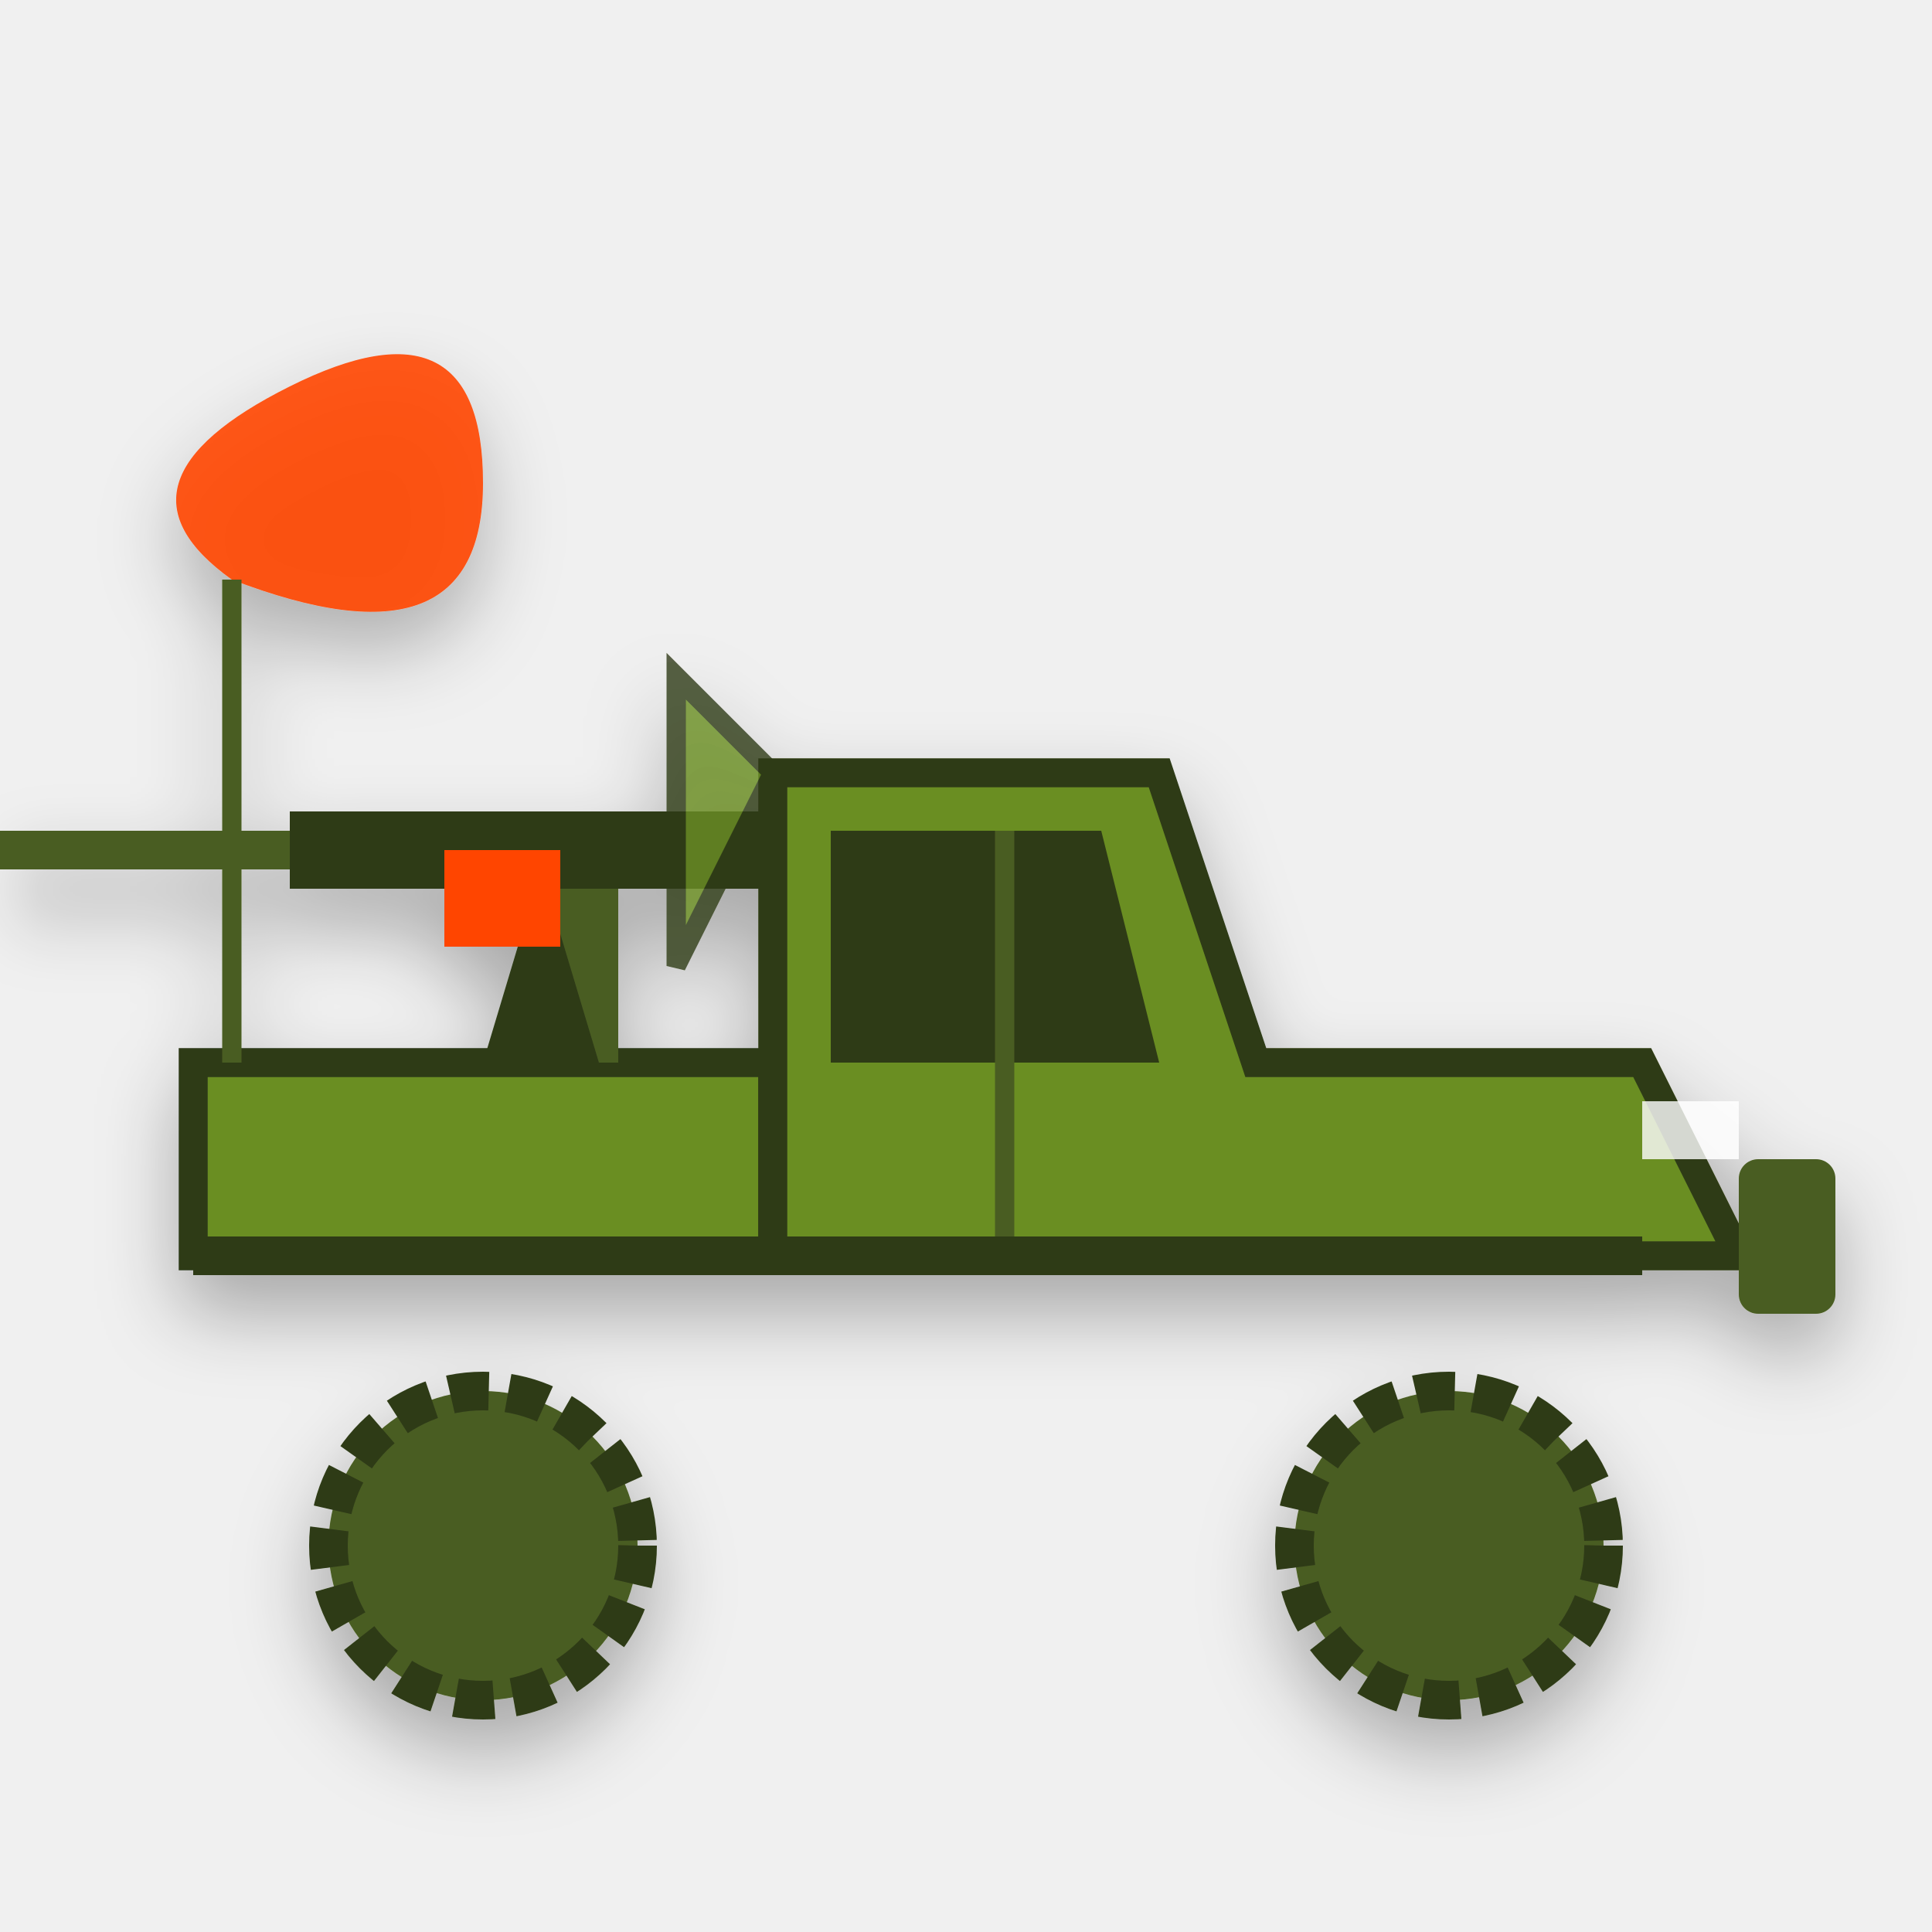
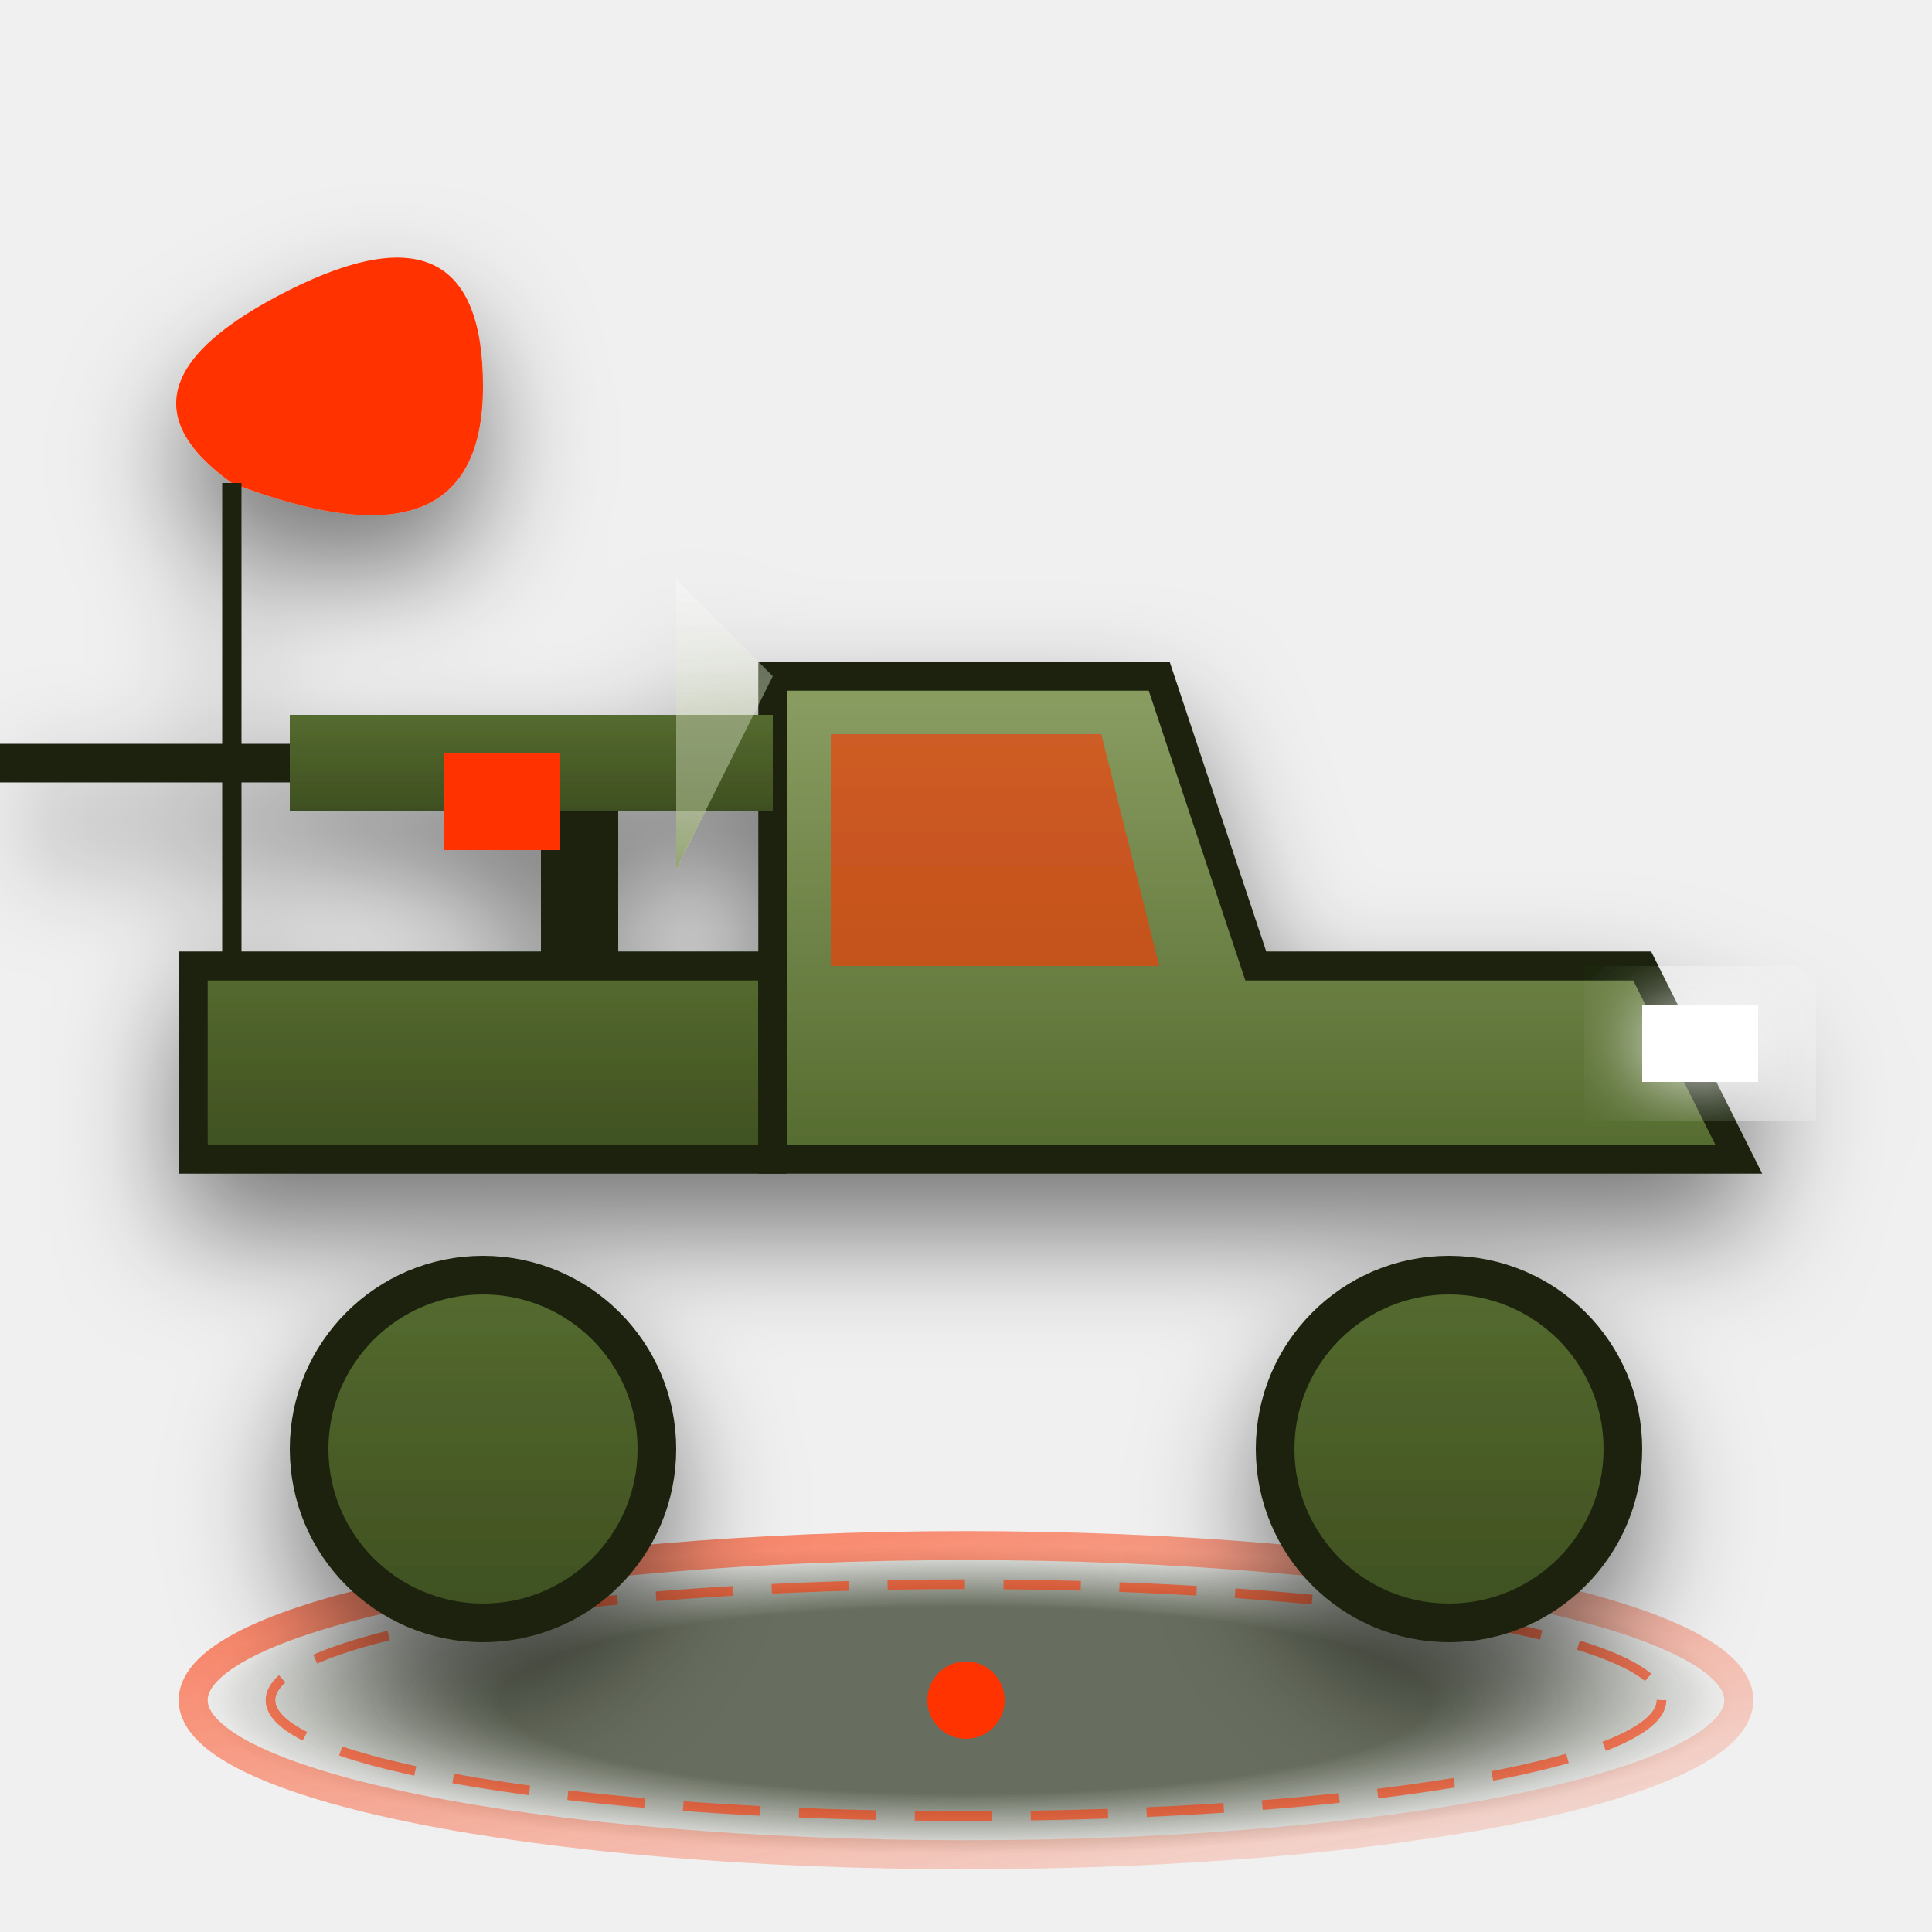
<svg xmlns="http://www.w3.org/2000/svg" viewBox="0 0 100 100">
  <defs>
    <filter id="drop-shadow" x="-20%" y="-20%" width="140%" height="140%">
-       <feDropShadow dx="0" dy="2" stdDeviation="2" flood-color="rgba(0,0,0,0.3)" />
+       <feDropShadow dx="0" dy="3" stdDeviation="3" flood-color="rgba(0,0,0,0.5)" />
    </filter>
+     <filter id="glow" x="-50%" y="-50%" width="200%" height="200%">
+       <feGaussianBlur stdDeviation="2" result="blur" />
+       <feMerge>
+         <feMergeNode in="blur" />
+         <feMergeNode in="SourceGraphic" />
+       </feMerge>
+     </filter>
+     <linearGradient id="mainGrad" x1="0%" y1="0%" x2="0%" y2="100%">
+       <stop offset="0%" stop-color="#8b9e63" />
+       <stop offset="100%" stop-color="#556b2f" />
+     </linearGradient>
+     <linearGradient id="lightGrad" x1="0%" y1="0%" x2="0%" y2="100%">
+       <stop offset="0%" stop-color="#ffffff" stop-opacity="0.3" />
+       <stop offset="100%" stop-color="#8b9e63" />
+     </linearGradient>
+     <linearGradient id="darkGrad" x1="0%" y1="0%" x2="0%" y2="100%">
+       <stop offset="0%" stop-color="#556b2f" />
+       <stop offset="100%" stop-color="#3e4f20" />
+     </linearGradient>
+     <linearGradient id="accentGrad" x1="0%" y1="0%" x2="100%" y2="100%">
+       <stop offset="0%" stop-color="#ff3300" stop-opacity="0.8" />
+       <stop offset="100%" stop-color="#ff3300" stop-opacity="0.1" />
+     </linearGradient>
+     <radialGradient id="baseGrad" cx="50%" cy="50%" r="50%">
+       <stop offset="60%" stop-color="#1a240c" stop-opacity="0.8" />
+       <stop offset="100%" stop-color="#1a240c" stop-opacity="0" />
+     </radialGradient>
  </defs>
+   <ellipse cx="50" cy="88" rx="40" ry="8" fill="url(#baseGrad)" stroke="url(#accentGrad)" stroke-width="1.5" opacity="0.8" />
+   <ellipse cx="50" cy="88" rx="36" ry="6" fill="none" stroke="#ff3300" stroke-width="0.5" opacity="0.6" stroke-dasharray="4 2" />
+   <circle cx="50" cy="88" r="2" fill="#ff3300" />
  <g filter="url(#drop-shadow)">
-     <g>
-       <circle cx="25" cy="80" r="8" fill="#4a5d23" stroke="#2e3b18" stroke-width="2" stroke-dasharray="2 1" />
-       <circle cx="75" cy="80" r="8" fill="#4a5d23" stroke="#2e3b18" stroke-width="2" stroke-dasharray="2 1" />
-       <polygon points="10,65 10,55 40,55 40,65" fill="#6b8e23" stroke="#2e3b18" stroke-width="1.5" />
-       <polygon points="40,65 40,40 60,40 65,55 85,55 90,65" fill="#6b8e23" stroke="#2e3b18" stroke-width="1.5" />
-       <polygon points="43,43 57,43 60,55 43,55" fill="#2e3b18" />
-       <line x1="52" y1="43" x2="52" y2="65" stroke="#4a5d23" stroke-width="1" />
-       <rect x="85" y="57" width="5" height="3" fill="#fff" opacity="0.8" />
-       <rect x="90" y="60" width="5" height="8" fill="#4a5d23" rx="1" />
-       <line x1="85" y1="65" x2="10" y2="65" stroke="#2e3b18" stroke-width="2" />
-       <rect x="28" y="45" width="4" height="10" fill="#4a5d23" />
-       <polygon points="25,55 31,55 28,45" fill="#2e3b18" />
-       <rect x="15" y="42" width="25" height="4" fill="#2e3b18" />
-       <rect x="0" y="43" width="15" height="2" fill="#4a5d23" />
-       <rect x="23" y="44" width="6" height="5" fill="#ff4500" />
-       <polygon points="35,35 40,40 35,50" fill="#6b8e23" stroke="#2e3b18" stroke-width="1" opacity="0.8" />
-       <path d="M 12 30 Q 5 25 15 20 Q 25 15 25 25 T 12 30" fill="#ff4500" opacity="0.9" />
-       <line x1="12" y1="30" x2="12" y2="55" stroke="#4a5d23" stroke-width="1" />
+     <g transform="translate(0,-5)">
+       <circle cx="25" cy="80" r="9" fill="url(#darkGrad)" stroke="#1a240c" stroke-width="2" />
+       <circle cx="75" cy="80" r="9" fill="url(#darkGrad)" stroke="#1a240c" stroke-width="2" />
+       <polygon points="10,65 10,55 40,55 40,65" fill="url(#darkGrad)" stroke="#1a240c" stroke-width="1.5" />
+       <polygon points="40,65 40,40 60,40 65,55 85,55 90,65" fill="url(#mainGrad)" stroke="#1a240c" stroke-width="1.5" />
+       <polygon points="43,43 57,43 60,55 43,55" fill="#ff3300" opacity="0.6" />
+       <rect x="85" y="57" width="6" height="4" fill="#fff" filter="url(#glow)" />
+       <rect x="28" y="45" width="4" height="10" fill="#1a240c" />
+       <rect x="15" y="42" width="25" height="5" fill="url(#darkGrad)" />
+       <rect x="0" y="43.5" width="15" height="2" fill="#1a240c" />
+       <rect x="23" y="44" width="6" height="5" fill="#ff3300" />
+       <polygon points="35,35 40,40 35,50" fill="url(#lightGrad)" opacity="0.8" />
+       <path d="M 12 30 Q 5 25 15 20 Q 25 15 25 25 T 12 30" fill="#ff3300" />
+       <line x1="12" y1="30" x2="12" y2="55" stroke="#1a240c" stroke-width="1" />
    </g>
  </g>
</svg>
